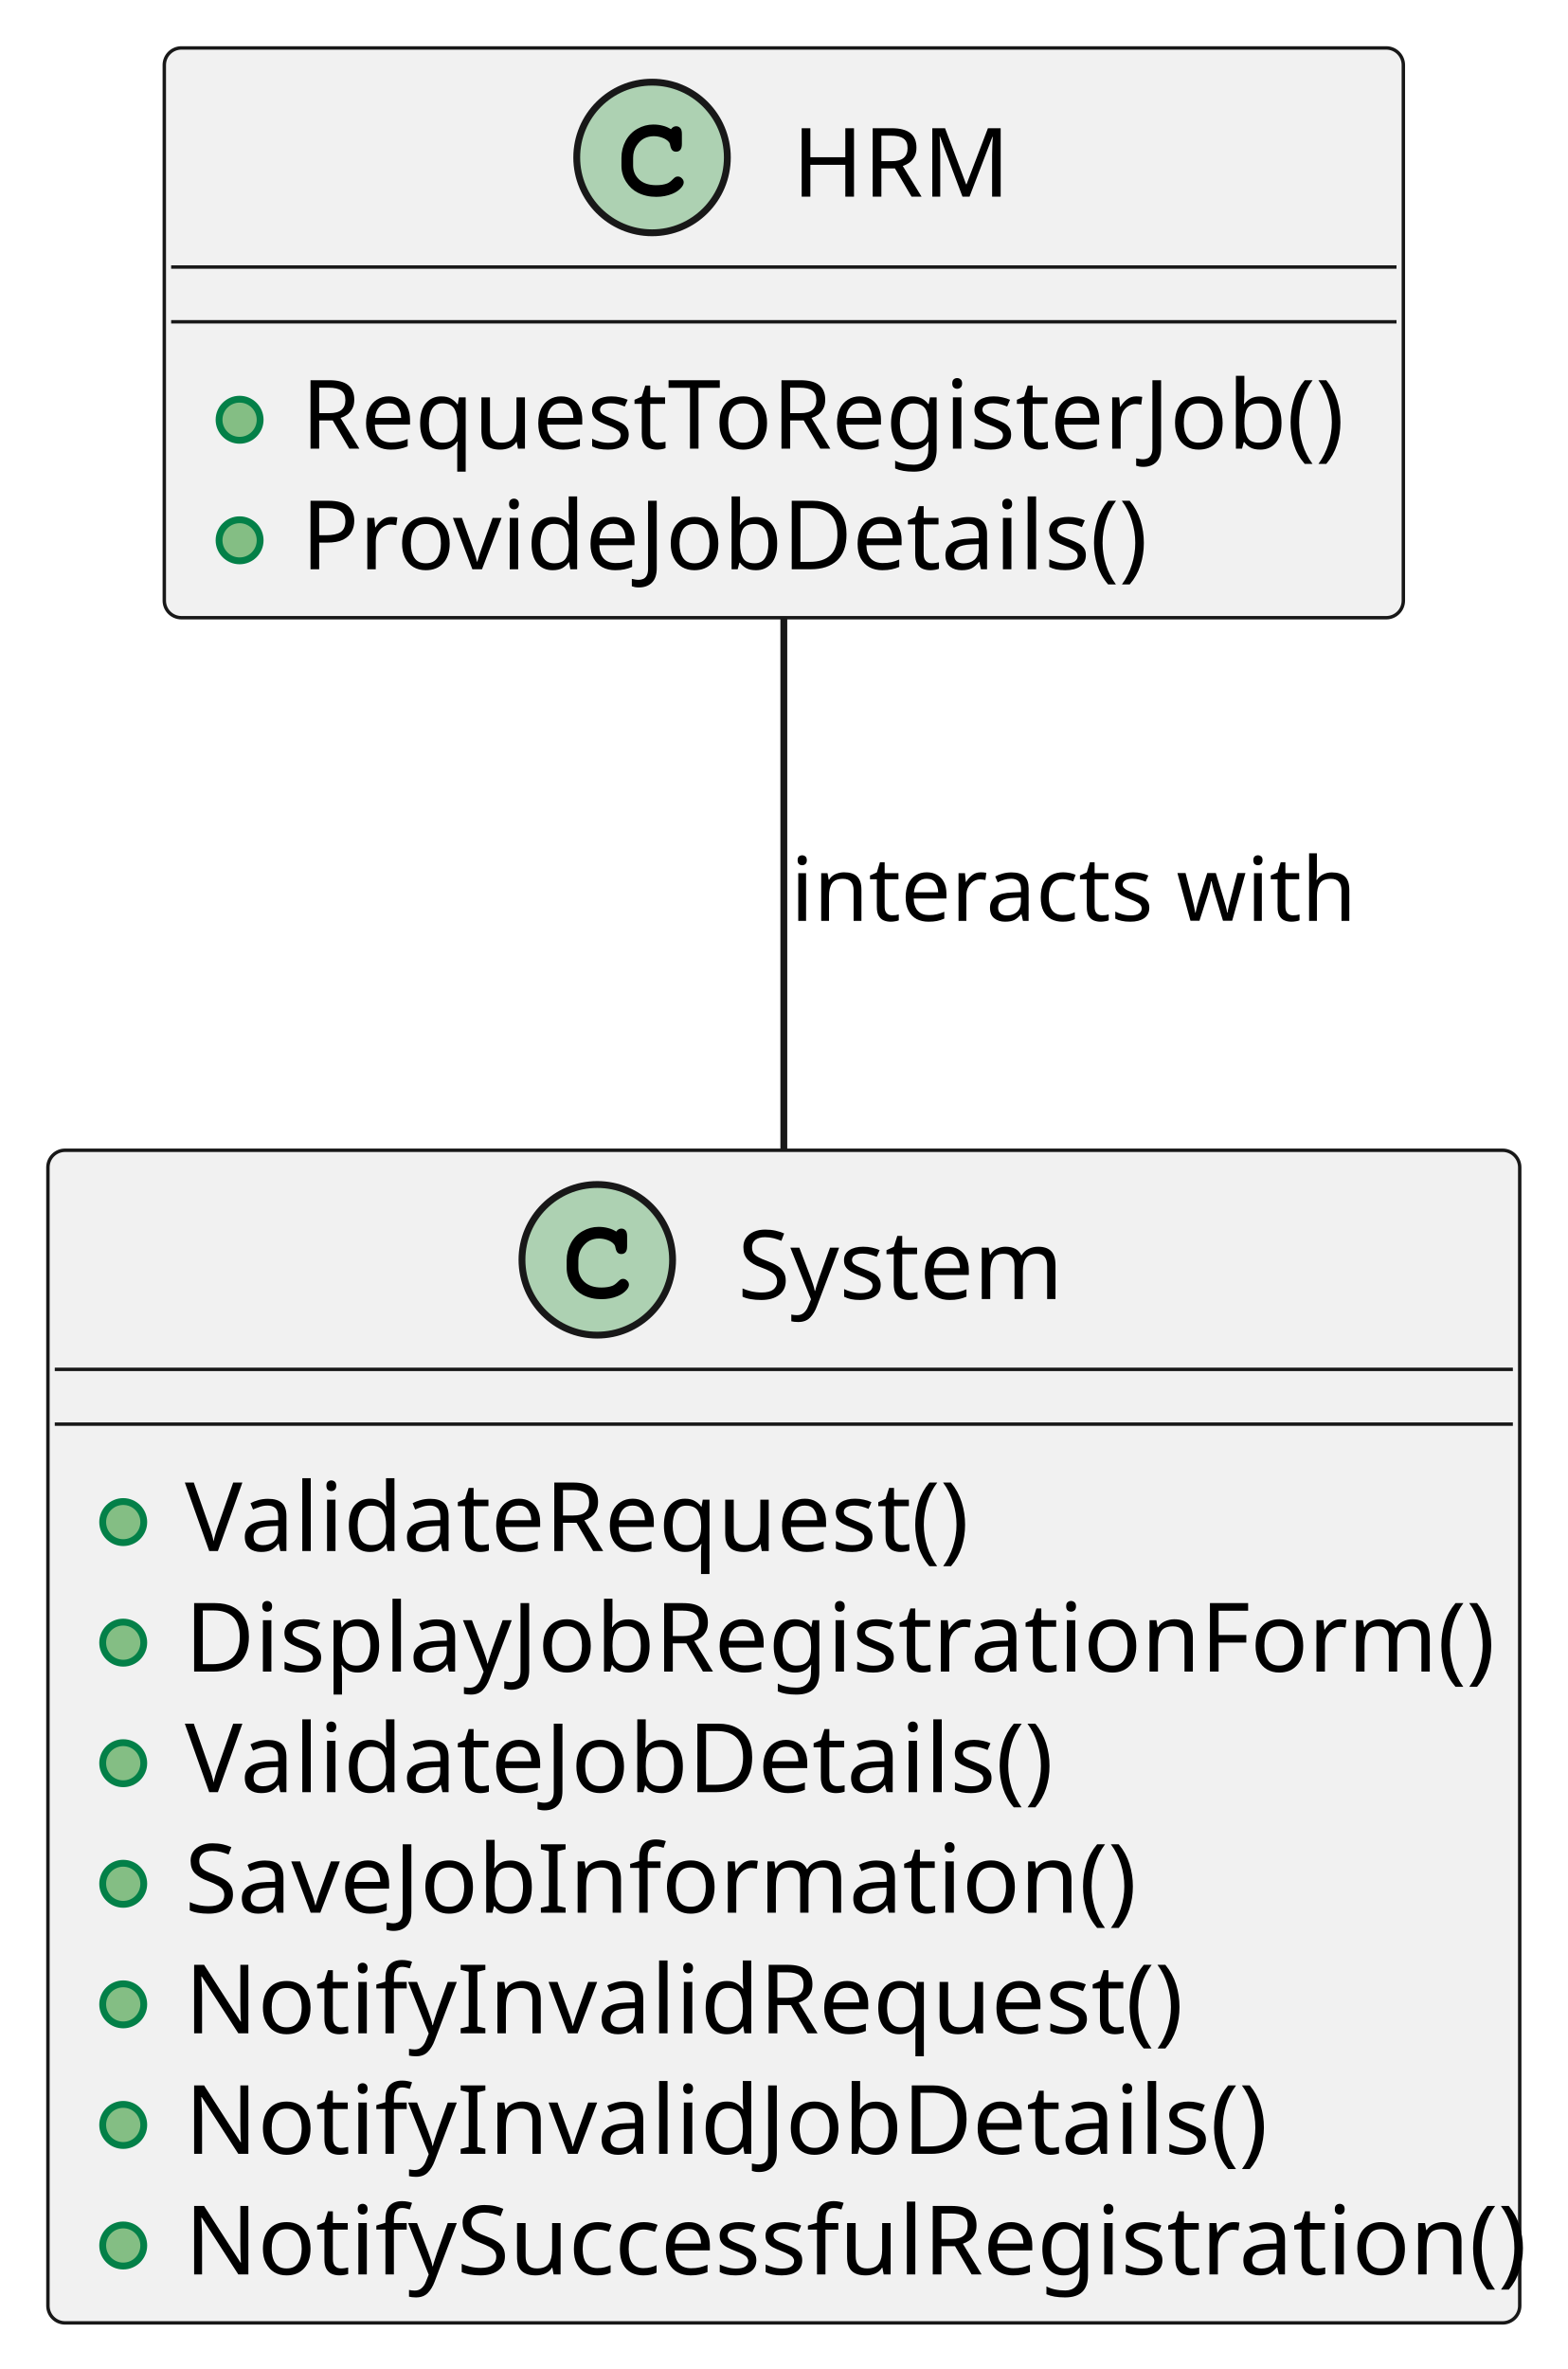
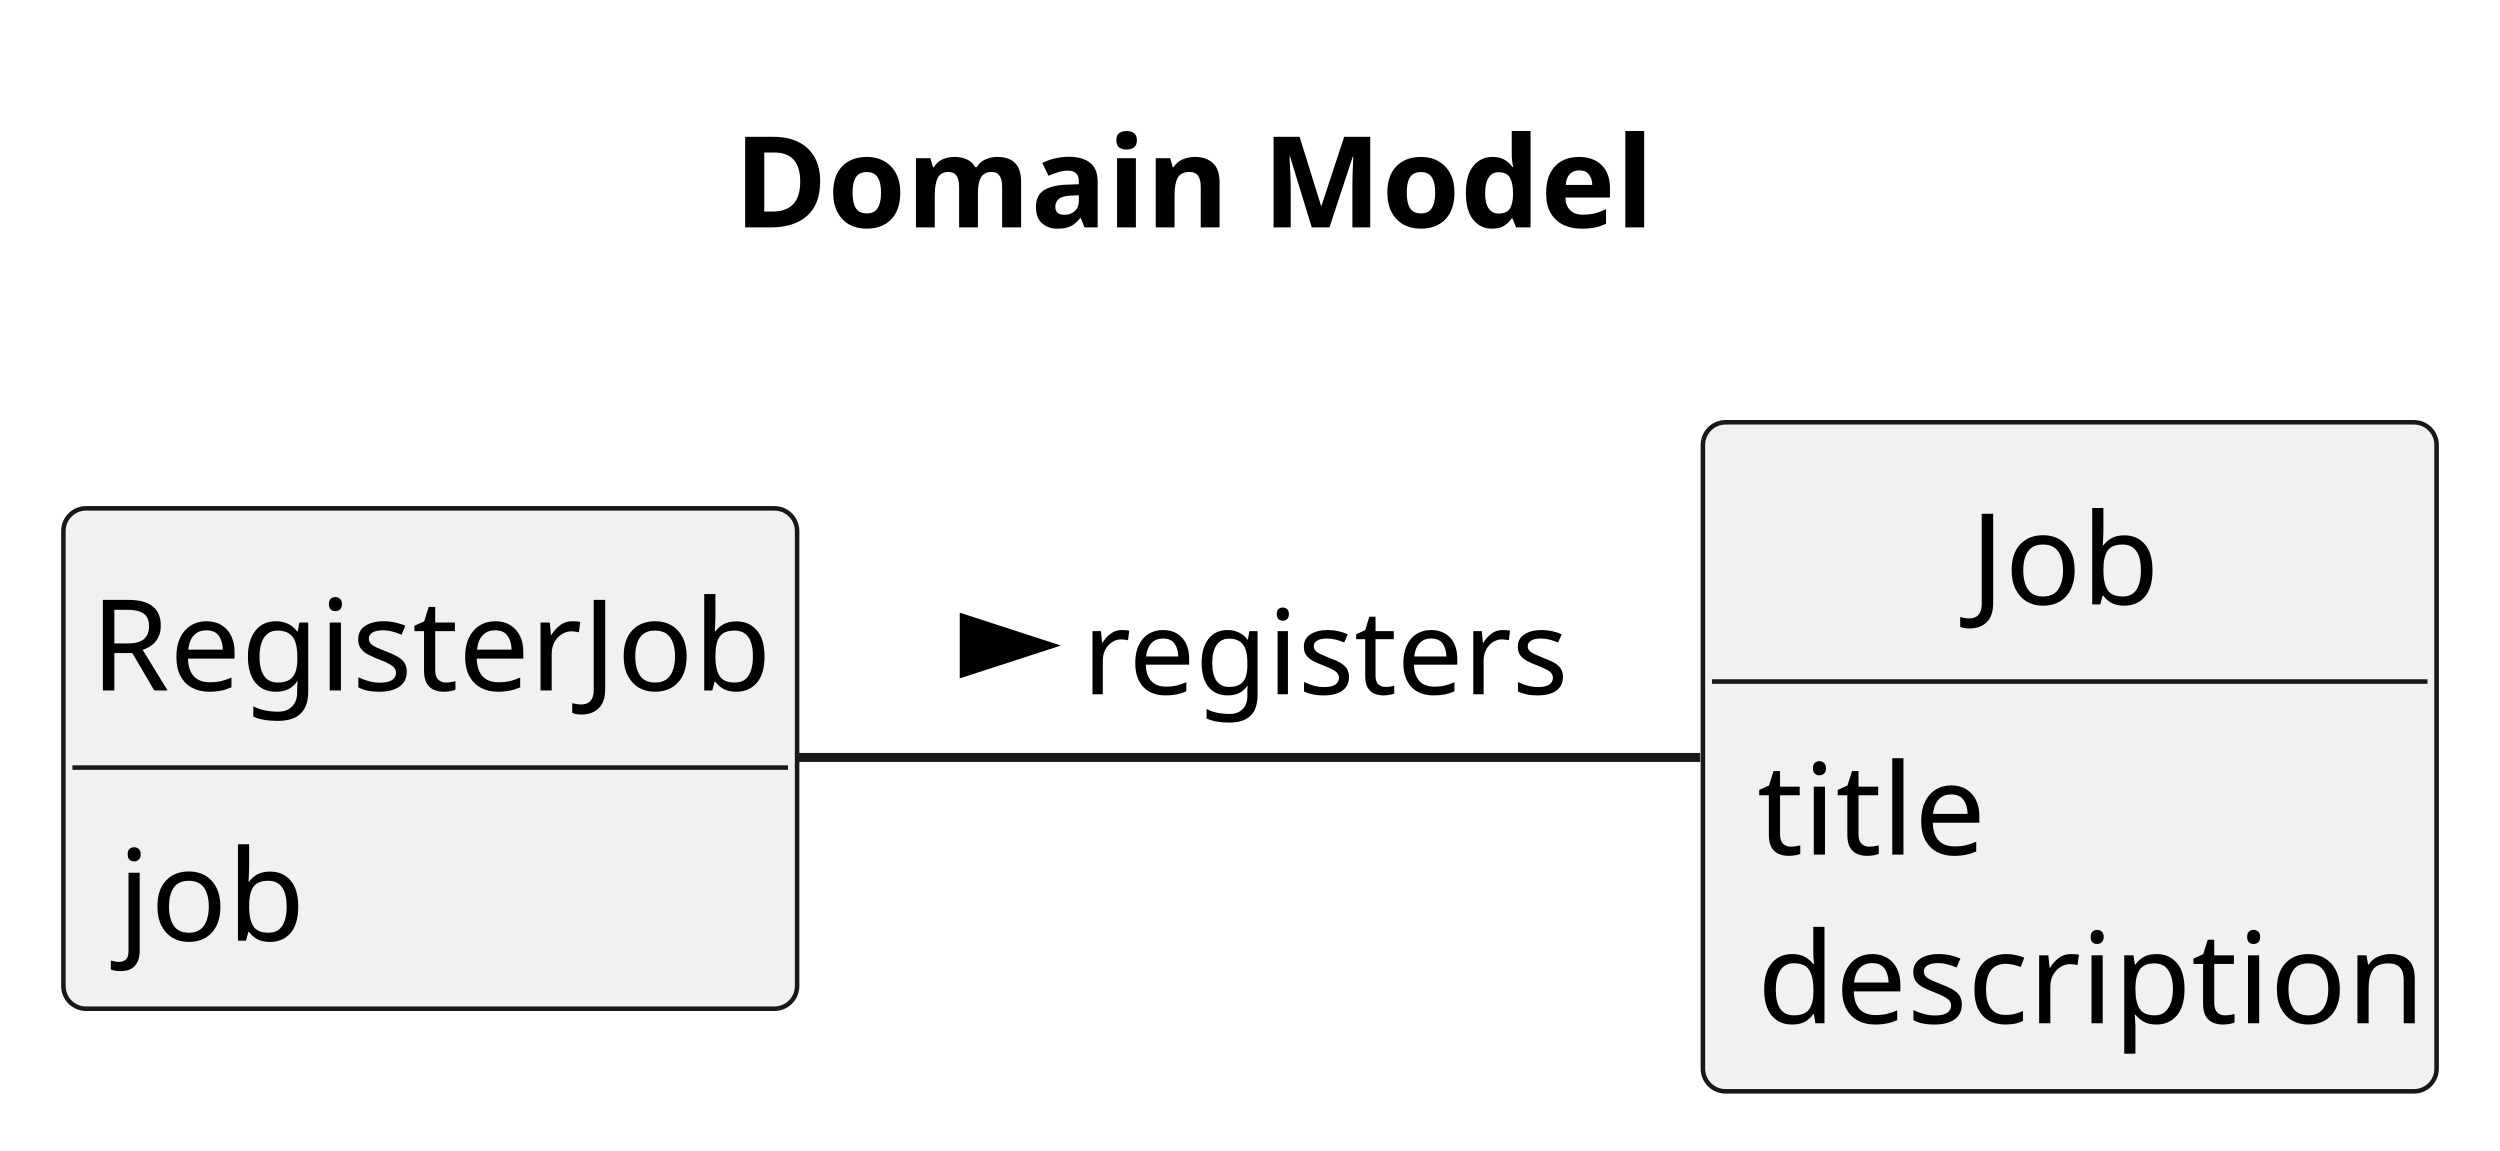
- <svg xmlns="http://www.w3.org/2000/svg" contentStyleType="text/css" height="346px" preserveAspectRatio="none" style="width:229px;height:346px;background:#FFFFFF;" version="1.1" viewBox="0 0 229 346" width="229px" zoomAndPan="magnify">
+ <svg xmlns="http://www.w3.org/2000/svg" contentStyleType="text/css" height="127px" preserveAspectRatio="none" style="width:276px;height:127px;background:#FFFFFF;" version="1.1" viewBox="0 0 276 127" width="276px" zoomAndPan="magnify">
  <defs />
  <g>
-     <g id="elem_HRM">
-       <rect codeLine="1" fill="#F1F1F1" height="83.219" id="HRM" rx="2.5" ry="2.5" style="stroke:#181818;stroke-width:0.5;" width="181" x="24" y="7" />
-       <ellipse cx="95.25" cy="23" fill="#ADD1B2" rx="11" ry="11" style="stroke:#181818;stroke-width:1.0;" />
-       <path d="M98.016,18.875 Q98.172,18.656 98.359,18.547 Q98.547,18.438 98.766,18.438 Q99.141,18.438 99.375,18.703 Q99.609,18.953 99.609,19.562 L99.609,21.016 Q99.609,21.625 99.375,21.891 Q99.141,22.156 98.766,22.156 Q98.422,22.156 98.219,21.953 Q98.016,21.766 97.906,21.25 Q97.859,20.891 97.672,20.703 Q97.344,20.328 96.734,20.109 Q96.125,19.891 95.5,19.891 Q94.734,19.891 94.094,20.219 Q93.469,20.547 92.969,21.297 Q92.484,22.047 92.484,23.078 L92.484,24.172 Q92.484,25.406 93.375,26.234 Q94.266,27.047 95.859,27.047 Q96.797,27.047 97.453,26.797 Q97.844,26.641 98.266,26.203 Q98.531,25.938 98.672,25.859 Q98.828,25.781 99.031,25.781 Q99.359,25.781 99.609,26.047 Q99.875,26.297 99.875,26.641 Q99.875,26.984 99.531,27.391 Q99.031,27.969 98.234,28.297 Q97.156,28.75 95.859,28.75 Q94.344,28.75 93.141,28.125 Q92.156,27.625 91.469,26.562 Q90.781,25.484 90.781,24.203 L90.781,23.047 Q90.781,21.719 91.391,20.578 Q92.016,19.422 93.109,18.812 Q94.203,18.188 95.438,18.188 Q96.172,18.188 96.812,18.359 Q97.469,18.516 98.016,18.875 Z " fill="#000000" />
-       <text fill="#000000" font-family="sans-serif" font-size="14" lengthAdjust="spacing" textLength="30" x="115.75" y="28.729">HRM</text>
-       <line style="stroke:#181818;stroke-width:0.5;" x1="25" x2="204" y1="39" y2="39" />
-       <line style="stroke:#181818;stroke-width:0.5;" x1="25" x2="204" y1="47" y2="47" />
-       <ellipse cx="35" cy="61.305" fill="#84BE84" rx="3" ry="3" style="stroke:#038048;stroke-width:1.0;" />
-       <text fill="#000000" font-family="sans-serif" font-size="14" lengthAdjust="spacing" textLength="155" x="44" y="65.533">RequestToRegisterJob()</text>
-       <ellipse cx="35" cy="78.914" fill="#84BE84" rx="3" ry="3" style="stroke:#038048;stroke-width:1.0;" />
-       <text fill="#000000" font-family="sans-serif" font-size="14" lengthAdjust="spacing" textLength="123" x="44" y="83.143">ProvideJobDetails()</text>
+     <text fill="#000000" font-family="sans-serif" font-size="14" font-weight="bold" lengthAdjust="spacing" textLength="100" x="81" y="25.107">Domain Model</text>
+     <g id="elem_RegisterJob">
+       <rect codeLine="7" fill="#F1F1F1" height="55.242" id="RegisterJob" rx="2.5" ry="2.5" style="stroke:#181818;stroke-width:0.5;" width="81" x="7" y="56.121" />
+       <text fill="#000000" font-family="sans-serif" font-size="14" lengthAdjust="spacing" textLength="75" x="10" y="76.228">RegisterJob</text>
+       <line style="stroke:#181818;stroke-width:0.5;" x1="8" x2="87" y1="84.742" y2="84.742" />
+       <text fill="#000000" font-family="sans-serif" font-size="14" lengthAdjust="spacing" textLength="19" x="13" y="103.85">job</text>
    </g>
-     <g id="elem_System">
-       <rect codeLine="6" fill="#F1F1F1" height="171.266" id="System" rx="2.5" ry="2.5" style="stroke:#181818;stroke-width:0.5;" width="215" x="7" y="168" />
-       <ellipse cx="87.25" cy="184" fill="#ADD1B2" rx="11" ry="11" style="stroke:#181818;stroke-width:1.0;" />
-       <path d="M90.016,179.875 Q90.172,179.656 90.359,179.547 Q90.547,179.438 90.766,179.438 Q91.141,179.438 91.375,179.703 Q91.609,179.953 91.609,180.562 L91.609,182.016 Q91.609,182.625 91.375,182.891 Q91.141,183.156 90.766,183.156 Q90.422,183.156 90.219,182.953 Q90.016,182.766 89.906,182.25 Q89.859,181.891 89.672,181.703 Q89.344,181.328 88.734,181.109 Q88.125,180.891 87.5,180.891 Q86.734,180.891 86.094,181.219 Q85.469,181.547 84.969,182.297 Q84.484,183.047 84.484,184.078 L84.484,185.172 Q84.484,186.406 85.375,187.234 Q86.266,188.047 87.859,188.047 Q88.797,188.047 89.453,187.797 Q89.844,187.641 90.266,187.203 Q90.531,186.938 90.672,186.859 Q90.828,186.781 91.031,186.781 Q91.359,186.781 91.609,187.047 Q91.875,187.297 91.875,187.641 Q91.875,187.984 91.531,188.391 Q91.031,188.969 90.234,189.297 Q89.156,189.75 87.859,189.75 Q86.344,189.75 85.141,189.125 Q84.156,188.625 83.469,187.562 Q82.781,186.484 82.781,185.203 L82.781,184.047 Q82.781,182.719 83.391,181.578 Q84.016,180.422 85.109,179.812 Q86.203,179.188 87.438,179.188 Q88.172,179.188 88.812,179.359 Q89.469,179.516 90.016,179.875 Z " fill="#000000" />
-       <text fill="#000000" font-family="sans-serif" font-size="14" lengthAdjust="spacing" textLength="46" x="107.75" y="189.728">System</text>
-       <line style="stroke:#181818;stroke-width:0.5;" x1="8" x2="221" y1="200" y2="200" />
-       <line style="stroke:#181818;stroke-width:0.5;" x1="8" x2="221" y1="208" y2="208" />
-       <ellipse cx="18" cy="222.305" fill="#84BE84" rx="3" ry="3" style="stroke:#038048;stroke-width:1.0;" />
-       <text fill="#000000" font-family="sans-serif" font-size="14" lengthAdjust="spacing" textLength="114" x="27" y="226.533">ValidateRequest()</text>
-       <ellipse cx="18" cy="239.914" fill="#84BE84" rx="3" ry="3" style="stroke:#038048;stroke-width:1.0;" />
-       <text fill="#000000" font-family="sans-serif" font-size="14" lengthAdjust="spacing" textLength="187" x="27" y="244.143">DisplayJobRegistrationForm()</text>
-       <ellipse cx="18" cy="257.523" fill="#84BE84" rx="3" ry="3" style="stroke:#038048;stroke-width:1.0;" />
-       <text fill="#000000" font-family="sans-serif" font-size="14" lengthAdjust="spacing" textLength="126" x="27" y="261.752">ValidateJobDetails()</text>
-       <ellipse cx="18" cy="275.133" fill="#84BE84" rx="3" ry="3" style="stroke:#038048;stroke-width:1.0;" />
-       <text fill="#000000" font-family="sans-serif" font-size="14" lengthAdjust="spacing" textLength="134" x="27" y="279.361">SaveJobInformation()</text>
-       <ellipse cx="18" cy="292.742" fill="#84BE84" rx="3" ry="3" style="stroke:#038048;stroke-width:1.0;" />
-       <text fill="#000000" font-family="sans-serif" font-size="14" lengthAdjust="spacing" textLength="138" x="27" y="296.971">NotifyInvalidRequest()</text>
-       <ellipse cx="18" cy="310.352" fill="#84BE84" rx="3" ry="3" style="stroke:#038048;stroke-width:1.0;" />
-       <text fill="#000000" font-family="sans-serif" font-size="14" lengthAdjust="spacing" textLength="150" x="27" y="314.58">NotifyInvalidJobDetails()</text>
-       <ellipse cx="18" cy="327.961" fill="#84BE84" rx="3" ry="3" style="stroke:#038048;stroke-width:1.0;" />
-       <text fill="#000000" font-family="sans-serif" font-size="14" lengthAdjust="spacing" textLength="189" x="27" y="332.19">NotifySuccessfulRegistration()</text>
+     <g id="elem_Job">
+       <rect codeLine="11" fill="#F1F1F1" height="73.863" id="Job" rx="2.5" ry="2.5" style="stroke:#181818;stroke-width:0.5;" width="81" x="188" y="46.621" />
+       <text fill="#000000" font-family="sans-serif" font-size="14" lengthAdjust="spacing" textLength="22" x="217.5" y="66.728">Job</text>
+       <line style="stroke:#181818;stroke-width:0.5;" x1="189" x2="268" y1="75.242" y2="75.242" />
+       <text fill="#000000" font-family="sans-serif" font-size="14" lengthAdjust="spacing" textLength="22" x="194" y="94.35">title</text>
+       <text fill="#000000" font-family="sans-serif" font-size="14" lengthAdjust="spacing" textLength="69" x="194" y="112.971">description</text>
    </g>
-     <g id="link_HRM_System">
-       <path codeLine="16" d="M114.5,90.09 C114.5,112.42 114.5,141 114.5,167.93 " fill="none" id="HRM-System" style="stroke:#181818;stroke-width:1.0;" />
-       <text fill="#000000" font-family="sans-serif" font-size="13" lengthAdjust="spacing" textLength="77" x="115.5" y="134.495">interacts with</text>
+     <g id="link_RegisterJob_Job">
+       <path codeLine="16" d="M88.12,83.621 C117.82,83.621 157.96,83.621 187.7,83.621 " fill="none" id="RegisterJob-Job" style="stroke:#181818;stroke-width:1.0;" />
+       <polygon fill="#000000" points="115.5,71.267,106.455,68.328,106.455,74.206,115.5,71.267" style="stroke:#000000;stroke-width:1.0;" />
+       <text fill="#000000" font-family="sans-serif" font-size="13" lengthAdjust="spacing" textLength="50" x="119.5" y="76.649">registers</text>
    </g>
  </g>
</svg>
